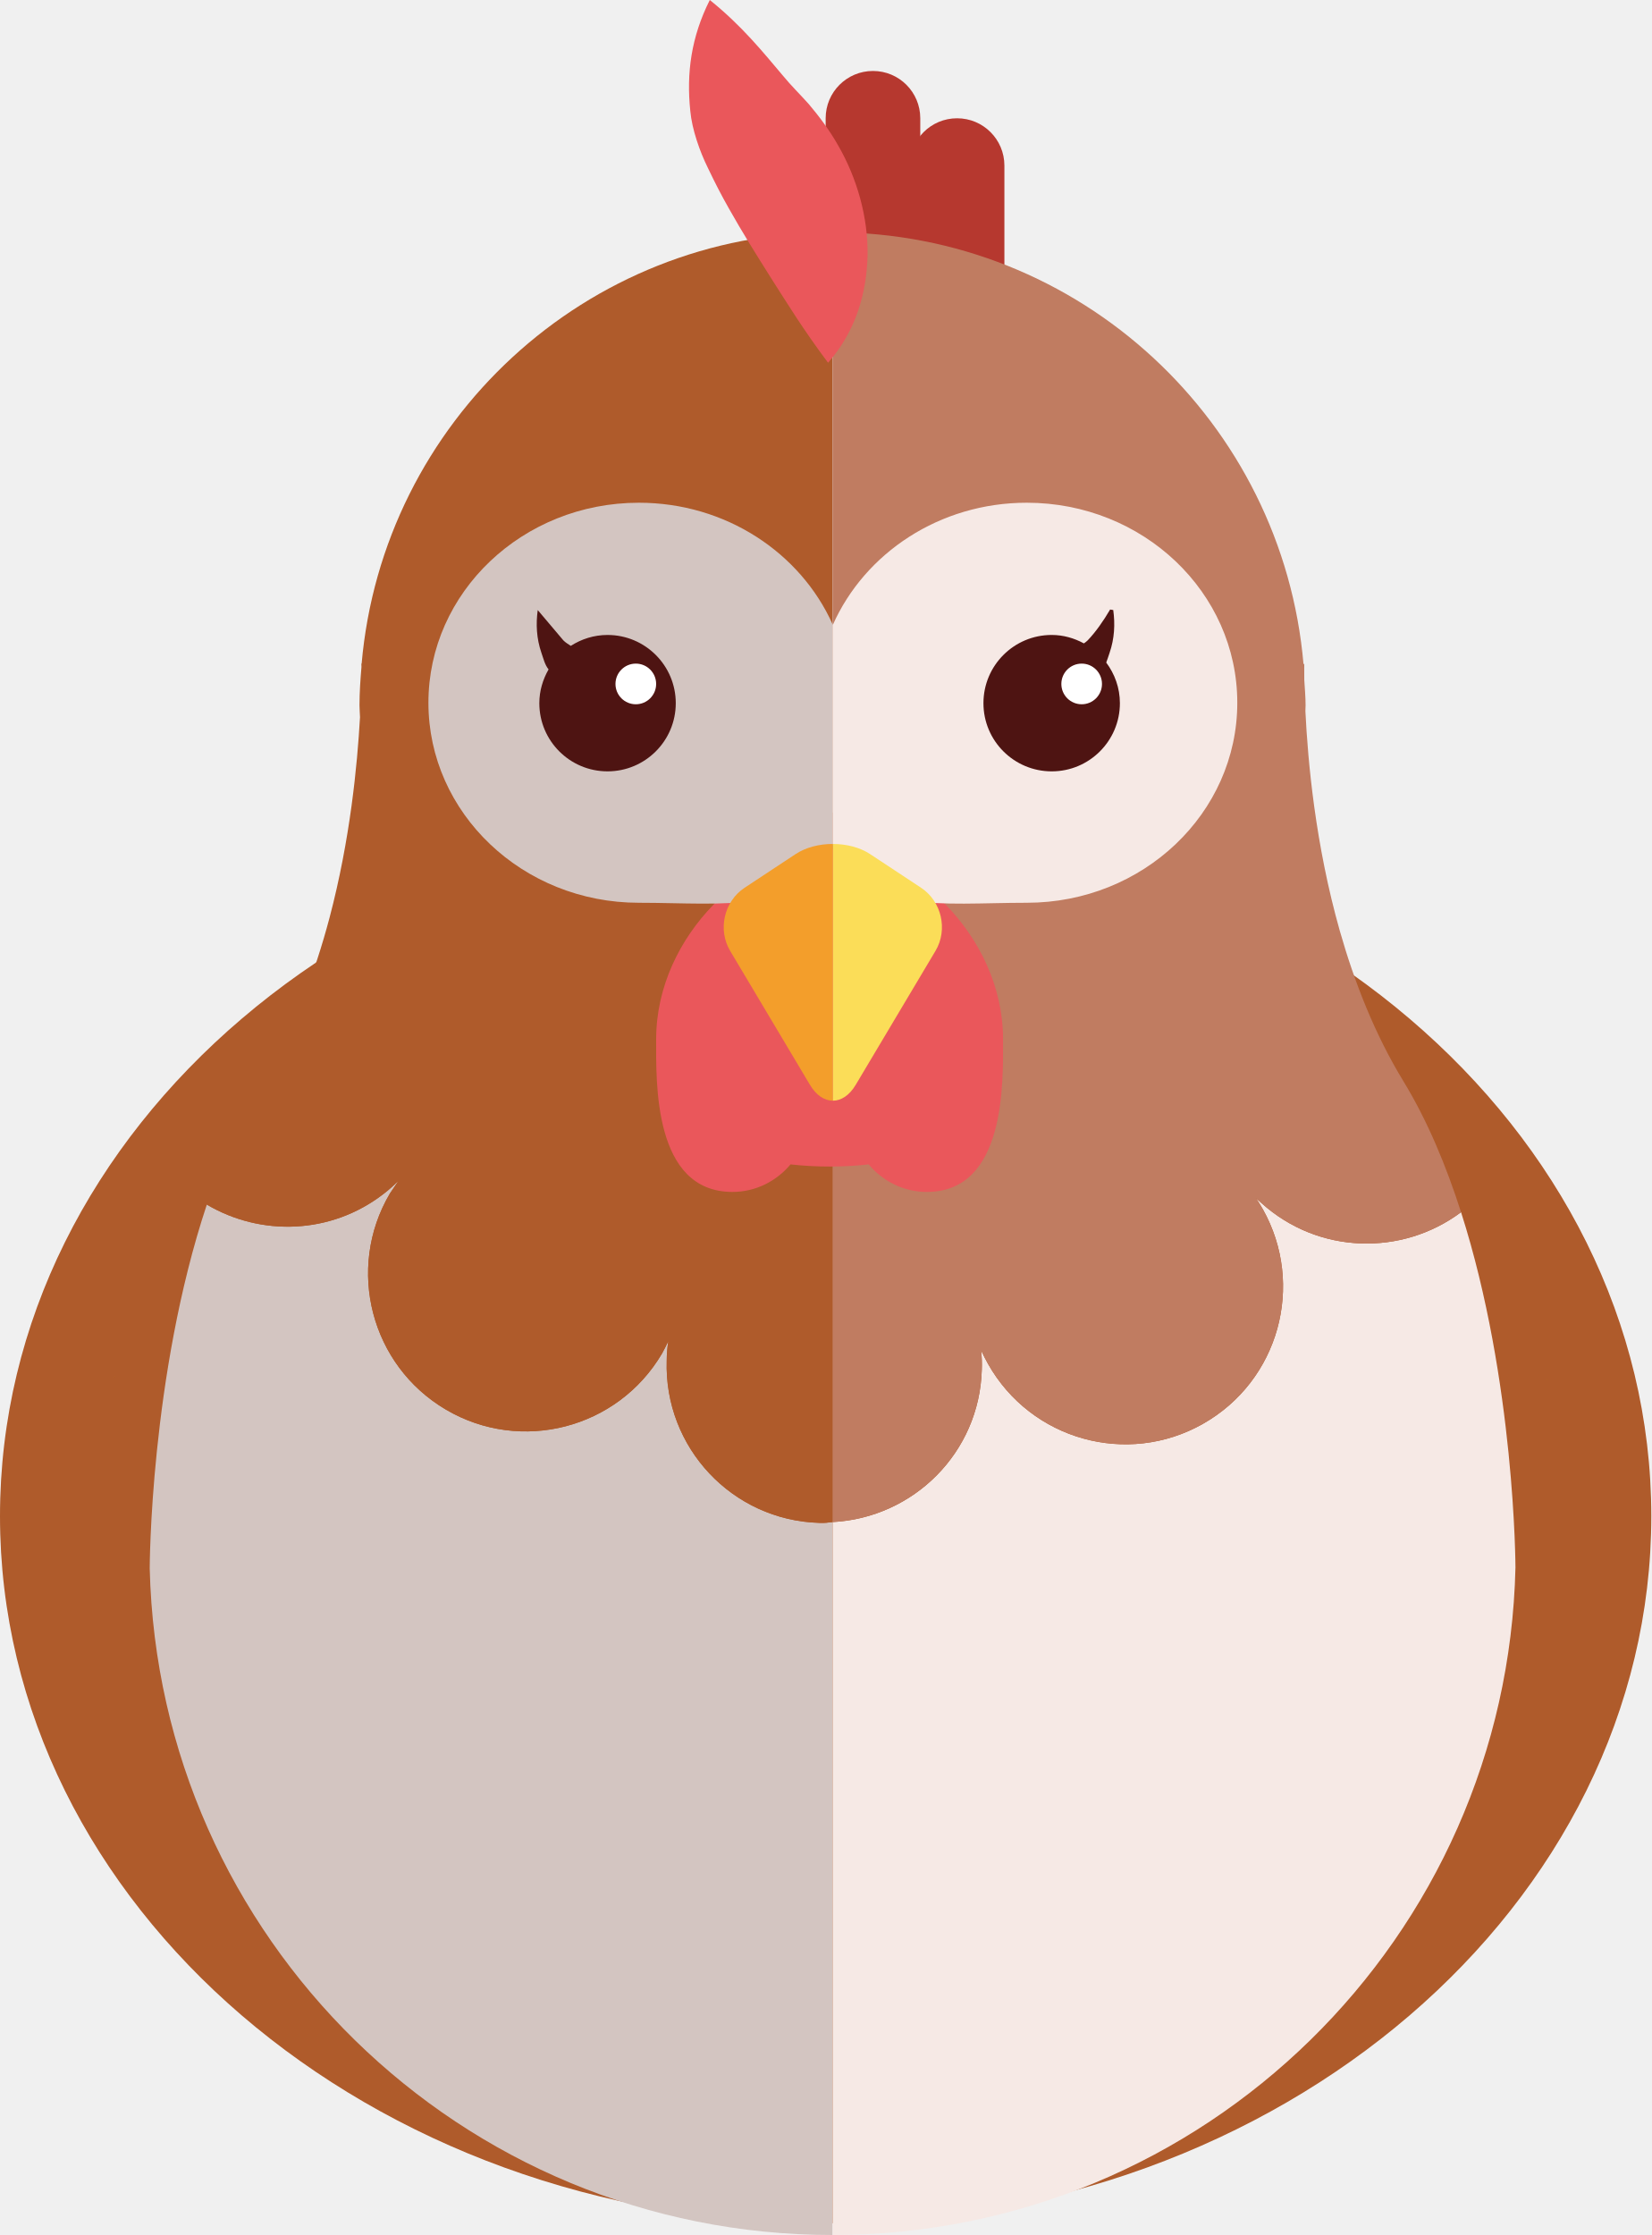
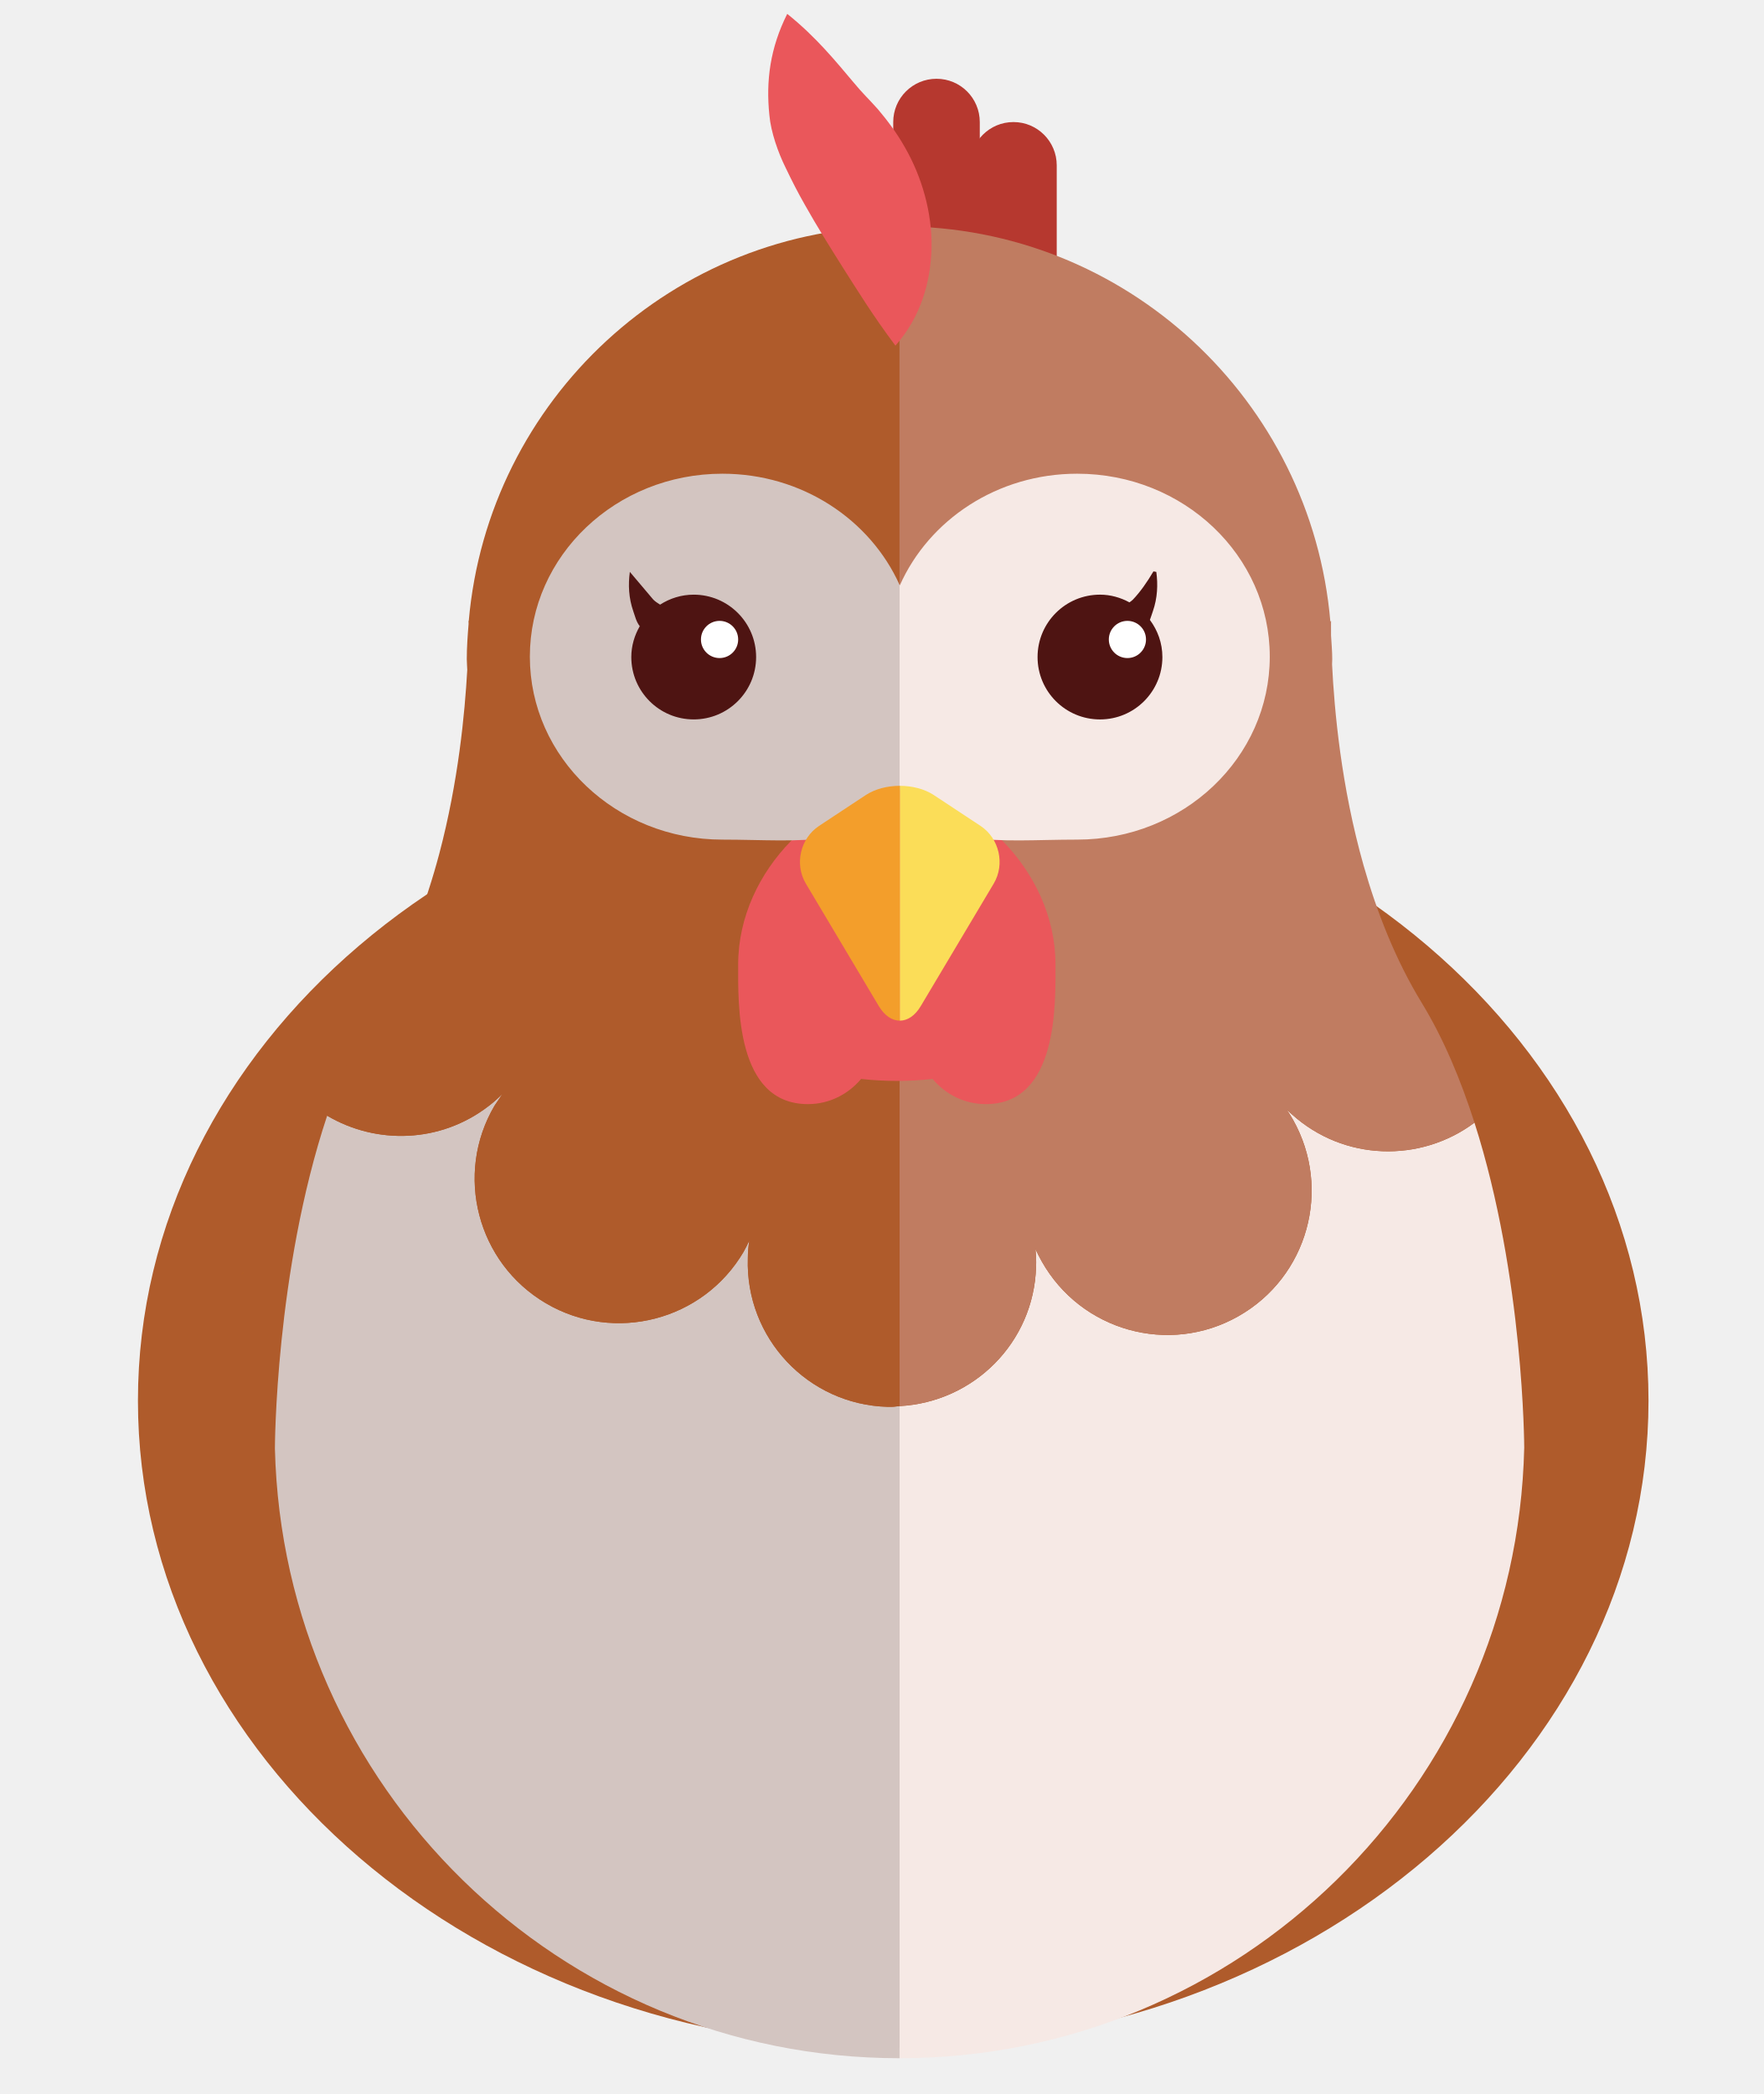
- <svg xmlns="http://www.w3.org/2000/svg" version="1.1" width="108.926" height="147.419" id="svg13167">
-   <defs id="defs13169" />
-   <g transform="translate(-320.5369,-458.6526)" id="layer1">
-     <g transform="matrix(1.25,0,0,-1.25,429.4631,558.6587)" id="g4002">
-       <path d="m 0,0 c 0,-20.505 -19.508,-37.317 -43.57,-37.317 -24.064,0 -43.571,16.812 -43.571,37.317 0,20.506 19.507,37.129 43.571,37.129 C -19.508,37.129 0,20.506 0,0" id="path4004" style="fill:#af5b2b;fill-opacity:1;fill-rule:nonzero;stroke:none" />
-     </g>
-     <g transform="matrix(1.25,0,0,-1.25,378.1216,479.9758)" id="g4006">
-       <path d="m 0,0 c -1.38,0 -2.497,1.117 -2.497,2.497 l 0,8.32 c 0,1.38 1.117,2.497 2.497,2.497 1.38,0 2.496,-1.117 2.496,-2.497 l 0,-8.32 C 2.496,1.117 1.38,0 0,0" id="path4008" style="fill:#b6382f;fill-opacity:1;fill-rule:nonzero;stroke:none" />
-     </g>
-     <g transform="matrix(1.25,0,0,-1.25,383.6709,483.0966)" id="g4010">
-       <path d="m 0,0 c -1.381,0 -2.497,1.117 -2.497,2.497 l 0,8.32 c 0,1.38 1.116,2.497 2.497,2.497 1.378,0 2.496,-1.117 2.496,-2.497 l 0,-8.32 C 2.496,1.117 1.378,0 0,0" id="path4012" style="fill:#b6382f;fill-opacity:1;fill-rule:nonzero;stroke:none" />
-     </g>
-     <g transform="matrix(1.25,0,0,-1.25,327.958,549.5674)" id="g4014">
-       <path d="M 0,0 C 0.021,0.018 0.045,0.034 0.067,0.05 0.091,0.072 0.115,0.092 0.14,0.114 l 0,-0.016 C 0.095,0.063 0.045,0.034 0,0" id="path4016" style="fill:#b66916;fill-opacity:1;fill-rule:nonzero;stroke:none" />
-     </g>
-     <g transform="matrix(1.25,0,0,-1.25,422.5369,549.6273)" id="g4018">
-       <path d="m 0,0 c 0,0.007 -0.003,0.01 -0.003,0.017 0.026,-0.021 0.048,-0.04 0.07,-0.06 C 0.092,-0.06 0.113,-0.077 0.136,-0.093 0.092,-0.06 0.042,-0.032 0,0" id="path4020" style="fill:#b66916;fill-opacity:1;fill-rule:nonzero;stroke:none" />
-     </g>
-     <g transform="matrix(1.25,0,0,-1.25,374.8965,559.1006)" id="g4022">
-       <path d="m 0,0 -0.249,0 c -4.594,0.13 -8.203,3.974 -8.055,8.569 0,0.349 0.033,0.681 0.082,1.016 -0.097,-0.217 -0.215,-0.433 -0.331,-0.65 -2.331,-3.961 -7.439,-5.291 -11.4,-2.961 -3.962,2.328 -5.293,7.437 -2.964,11.399 0.153,0.233 0.303,0.448 0.451,0.667 -0.251,-0.234 -0.5,-0.469 -0.785,-0.684 -2.78,-2.148 -6.475,-2.244 -9.322,-0.561 -3.005,-9.037 -3.014,-19.199 -3.014,-19.199 0.471,-19.505 16.418,-35.173 36.033,-35.173 l 0.003,0 0,37.619 C 0.296,0.036 0.156,0 0,0" id="path4024" style="fill:#d3c5c1;fill-opacity:1;fill-rule:nonzero;stroke:none" />
-     </g>
-     <g transform="matrix(1.25,0,0,-1.25,345.8327,537.4049)" id="g4026">
-       <path d="M 0,0 C 0.285,0.215 0.534,0.449 0.785,0.683 0.637,0.465 0.487,0.25 0.334,0.017 c -2.329,-3.962 -0.998,-9.071 2.964,-11.399 3.961,-2.331 9.069,-1 11.4,2.961 0.116,0.217 0.234,0.432 0.331,0.65 -0.05,-0.335 -0.082,-0.667 -0.082,-1.017 -0.148,-4.594 3.461,-8.438 8.055,-8.568 l 0.249,0 c 0.156,0 0.296,0.035 0.449,0.042 l 0,68.058 -0.003,0 c -13.044,0 -23.738,-10.01 -24.85,-22.767 l -0.014,0.017 c 0,0 0.003,-0.073 0.005,-0.189 -0.056,-0.671 -0.104,-1.34 -0.104,-2.024 0,-0.209 0.022,-0.414 0.027,-0.623 C -1.381,22.643 -1.753,18.714 -2.848,14.571 -3.62,11.663 -4.741,8.652 -6.397,5.948 -7.603,3.979 -8.558,1.743 -9.322,-0.562 -6.475,-2.244 -2.78,-2.148 0,0" id="path4028" style="fill:#af5b2b;fill-opacity:1;fill-rule:nonzero;stroke:none" />
-     </g>
-     <g transform="matrix(1.25,0,0,-1.25,420.502,562.0467)" id="g4030">
-       <path d="m 0,0 c 0,0 -0.013,9.833 -2.871,18.751 -3.119,-2.331 -7.536,-2.223 -10.531,0.479 -0.1,0.084 -0.2,0.184 -0.298,0.265 0.132,-0.181 0.249,-0.382 0.365,-0.58 2.248,-3.997 0.85,-9.069 -3.162,-11.335 -3.994,-2.263 -9.07,-0.848 -11.334,3.163 -0.134,0.234 -0.248,0.466 -0.365,0.714 0.034,-0.348 0.05,-0.682 0.034,-1.03 -0.129,-4.358 -3.589,-7.797 -7.873,-8.028 l 0,-37.619 C -16.402,-35.22 -0.447,-19.527 0,0" id="path4032" style="fill:#f6e9e5;fill-opacity:1;fill-rule:nonzero;stroke:none" />
-     </g>
-     <g transform="matrix(1.25,0,0,-1.25,385.2994,549.0127)" id="g4034">
-       <path d="M 0,0 C 0.016,0.348 0,0.682 -0.034,1.03 0.083,0.782 0.197,0.55 0.331,0.316 c 2.264,-4.011 7.34,-5.426 11.334,-3.164 4.012,2.267 5.41,7.339 3.162,11.335 -0.116,0.199 -0.233,0.4 -0.365,0.581 0.099,-0.081 0.198,-0.181 0.298,-0.265 2.995,-2.702 7.412,-2.81 10.531,-0.479 -0.783,2.446 -1.77,4.827 -3.041,6.91 -1.518,2.489 -2.588,5.234 -3.352,7.918 -1.301,4.581 -1.692,8.982 -1.821,11.612 0,0.101 0.01,0.201 0.01,0.303 0,0.455 -0.043,0.899 -0.069,1.347 -0.005,0.537 0,0.866 0,0.866 L 16.979,37.222 C 15.884,49.998 5.186,60.03 -7.873,60.03 l 0,-68.058 C -3.589,-7.797 -0.129,-4.358 0,0" id="path4036" style="fill:#c07c61;fill-opacity:1;fill-rule:nonzero;stroke:none" />
-     </g>
-     <g transform="matrix(1.25,0,0,-1.25,367.3574,458.6526)" id="g4038">
-       <path d="M 0,0 C 1.696,-1.361 2.82,-2.767 3.829,-3.957 4.342,-4.58 4.707,-4.914 5.222,-5.491 5.743,-6.106 6.32,-6.864 6.794,-7.71 c 0.967,-1.687 1.564,-3.736 1.532,-5.758 -0.047,-2.026 -0.631,-4.025 -2.085,-5.671 -1.317,1.754 -2.183,3.178 -3.008,4.466 -0.813,1.291 -1.523,2.422 -2.236,3.692 -0.363,0.638 -0.711,1.309 -1.101,2.128 -0.42,0.847 -0.839,2.032 -0.925,3.002 C -1.237,-3.862 -0.986,-1.965 0,0" id="path4040" style="fill:#ea575b;fill-opacity:1;fill-rule:nonzero;stroke:none" />
-     </g>
-     <g transform="matrix(1.25,0,0,-1.25,386.7019,527.2188)" id="g4042">
-       <path d="m 0,0 0,0.013 c 0,5.547 -5.017,10.044 -9.153,10.044 -4.136,0 -9.153,-4.497 -9.153,-10.044 0,-2.22 -0.173,-8.055 4.025,-8.055 1.235,0 2.328,0.573 3.066,1.452 0.694,-0.077 1.39,-0.112 2.062,-0.112 0.674,0 1.368,0.035 2.063,0.112 0.737,-0.879 1.83,-1.452 3.069,-1.452 C 0.166,-8.042 0,-2.23 0,0" id="path4044" style="fill:#ea575b;fill-opacity:1;fill-rule:nonzero;stroke:none" />
-     </g>
-     <g transform="matrix(1.25,0,0,-1.25,362.6809,491.8123)" id="g4046">
-       <path d="m 0,0 c -6.133,0 -11.107,-4.724 -11.107,-10.555 0,-5.828 4.974,-10.554 11.107,-10.554 4.59,0 8.526,-0.666 10.222,3.086 l 0,11.609 C 8.526,-2.644 4.59,0 0,0" id="path4048" style="fill:#d3c5c1;fill-opacity:1;fill-rule:nonzero;stroke:none" />
-     </g>
-     <g transform="matrix(1.25,0,0,-1.25,388.2669,518.1984)" id="g4050">
-       <path d="m 0,0 c 6.136,0 11.109,4.726 11.109,10.554 0,5.831 -4.973,10.555 -11.109,10.555 -4.602,0 -8.547,-2.655 -10.232,-6.44 -0.006,0.01 -0.011,0.017 -0.015,0.026 l 0,-11.609 c 0.004,0.009 0.009,0.018 0.015,0.028 C -8.547,-0.673 -4.602,0 0,0" id="path4052" style="fill:#f6e9e5;fill-opacity:1;fill-rule:nonzero;stroke:none" />
-     </g>
-     <g transform="matrix(1.25,0,0,-1.25,373.0141,514.9898)" id="g4054">
-       <path d="m 0,0 -2.69,-1.776 c -1.082,-0.715 -1.427,-2.211 -0.762,-3.327 l 4.213,-7.073 c 0.333,-0.557 0.77,-0.835 1.209,-0.835 l 0,13.548 C 1.253,0.537 0.542,0.358 0,0" id="path4056" style="fill:#f39e2b;fill-opacity:1;fill-rule:nonzero;stroke:none" />
-     </g>
-     <g transform="matrix(1.25,0,0,-1.25,376.9815,530.2096)" id="g4058">
-       <path d="M 0,0 4.213,7.073 C 4.877,8.189 4.534,9.685 3.452,10.4 l -2.69,1.776 c -0.54,0.358 -1.256,0.536 -1.966,0.536 l 0,-13.547 C -0.77,-0.835 -0.332,-0.558 0,0" id="path4060" style="fill:#fbdd58;fill-opacity:1;fill-rule:nonzero;stroke:none" />
-     </g>
-     <g transform="matrix(1.25,0,0,-1.25,360.613,500.5343)" id="g4062">
-       <path d="m 0,0 c -0.716,0 -1.378,-0.215 -1.939,-0.575 -0.126,0.085 -0.272,0.166 -0.393,0.29 l -1.352,1.599 c -0.101,-0.737 -0.068,-1.498 0.196,-2.262 0.099,-0.273 0.171,-0.618 0.376,-0.87 C -3.414,-2.346 -3.6,-2.949 -3.6,-3.6 c 0,-1.988 1.612,-3.597 3.6,-3.597 1.986,0 3.6,1.609 3.6,3.597 C 3.6,-1.611 1.986,0 0,0" id="path4064" style="fill:#4e1412;fill-opacity:1;fill-rule:nonzero;stroke:none" />
-     </g>
-     <g transform="matrix(1.25,0,0,-1.25,393.5085,502.3549)" id="g4066">
-       <path d="M 0,0 C 0.067,0.172 0.118,0.351 0.175,0.509 0.438,1.273 0.471,2.033 0.37,2.771 L 0.205,2.799 C -0.157,2.183 -0.558,1.611 -0.979,1.172 -1.042,1.109 -1.109,1.059 -1.18,1.012 c -0.507,0.274 -1.08,0.445 -1.697,0.445 -1.991,0 -3.603,-1.611 -3.603,-3.6 0,-1.988 1.612,-3.598 3.603,-3.598 1.985,0 3.598,1.61 3.598,3.598 C 0.721,-1.336 0.447,-0.6 0,0" id="path4068" style="fill:#4e1412;fill-opacity:1;fill-rule:nonzero;stroke:none" />
-     </g>
-     <g transform="matrix(1.25,0,0,-1.25,363.8186,503.7654)" id="g4070">
-       <path d="m 0,0 c 0,-0.592 -0.48,-1.072 -1.073,-1.072 -0.592,0 -1.073,0.48 -1.073,1.072 0,0.592 0.481,1.073 1.073,1.073 C -0.48,1.073 0,0.592 0,0" id="path4072" style="fill:#ffffff;fill-opacity:1;fill-rule:nonzero;stroke:none" />
-     </g>
-     <g transform="matrix(1.25,0,0,-1.25,393.2278,503.7654)" id="g4074">
-       <path d="m 0,0 c 0,-0.592 -0.48,-1.072 -1.071,-1.072 -0.594,0 -1.073,0.48 -1.073,1.072 0,0.592 0.479,1.073 1.073,1.073 C -0.48,1.073 0,0.592 0,0" id="path4076" style="fill:#ffffff;fill-opacity:1;fill-rule:nonzero;stroke:none" />
-     </g>
+ <svg xmlns="http://www.w3.org/2000/svg" width="160" height="190" viewBox="0 0 160 190">
+   <g fill="none" fill-rule="evenodd" transform="translate(10)">
+     <path fill="#AF5B2B" d="M138.411,59.768 C138.411,27.517 107.727,1.074 69.882,1.074 C32.033,1.074 1.351,27.517 1.351,59.768 C1.351,92.021 32.033,118.166 69.882,118.166 C107.727,118.166 138.411,92.021 138.411,59.768" transform="matrix(1 0 0 -1 1.165 186.862)" />
+     <path fill="#B6382F" d="M4.719,0 C2.548,0 0.791,1.757 0.791,3.927 L0.791,17.013 C0.791,19.184 2.548,20.941 4.719,20.941 C6.889,20.941 8.644,19.184 8.644,17.013 L8.644,3.927 C8.644,1.757 6.889,0 4.719,0" transform="matrix(1 0 0 -1 70.256 28.089)" />
+     <path fill="#B6382F" d="M4.719,0 C2.546,0 0.791,1.757 0.791,3.927 L0.791,17.013 C0.791,19.184 2.546,20.941 4.719,20.941 C6.886,20.941 8.644,19.184 8.644,17.013 L8.644,3.927 C8.644,1.757 6.886,0 4.719,0" transform="matrix(1 0 0 -1 77.238 32.016)" />
+     <path fill="#B66916" d="M1.573,1.573 C1.606,1.601 1.644,1.626 1.678,1.651 C1.716,1.686 1.754,1.718 1.793,1.752 L1.793,1.727 C1.722,1.672 1.644,1.626 1.573,1.573" transform="matrix(1 0 0 -1 10.282 117.227)" />
+     <path fill="#B66916" d="M1.573,1.573 C1.573,1.584 1.568,1.589 1.568,1.6 C1.609,1.567 1.644,1.537 1.678,1.505 C1.718,1.478 1.751,1.452 1.787,1.427 C1.718,1.478 1.639,1.523 1.573,1.573" transform="matrix(1 0 0 -1 129.288 117.303)" />
+     <path fill="#D3C5C1" d="M56.623,59.768 L56.231,59.768 C49.005,59.973 43.329,66.019 43.562,73.246 C43.562,73.795 43.613,74.317 43.691,74.844 C43.538,74.503 43.352,74.163 43.17,73.822 C39.504,67.592 31.47,65.5 25.239,69.164 C19.008,72.826 16.914,80.862 20.578,87.093 C20.818,87.46 21.054,87.798 21.287,88.142 C20.892,87.774 20.5,87.405 20.052,87.067 C15.68,83.688 9.868,83.537 5.39,86.184 C0.664,71.97 0.65,55.987 0.65,55.987 C1.39,25.309 26.473,0.665 57.324,0.665 L57.329,0.665 L57.329,59.834 C57.088,59.825 56.868,59.768 56.623,59.768" transform="matrix(1 0 0 -1 14.294 187.418)" />
+     <path fill="#AF5B2B" d="M15.728,28.311 C16.177,28.649 16.568,29.017 16.963,29.386 C16.73,29.043 16.494,28.704 16.254,28.338 C12.591,22.106 14.684,14.071 20.916,10.409 C27.146,6.743 35.18,8.836 38.846,15.066 C39.029,15.408 39.214,15.746 39.367,16.089 C39.288,15.562 39.238,15.04 39.238,14.489 C39.005,7.263 44.681,1.217 51.907,1.013 L52.299,1.013 C52.544,1.013 52.764,1.068 53.005,1.079 L53.005,108.124 L53,108.124 C32.484,108.124 15.664,92.38 13.915,72.315 L13.893,72.342 C13.893,72.342 13.898,72.227 13.901,72.044 C13.813,70.989 13.737,69.937 13.737,68.861 C13.737,68.532 13.772,68.21 13.78,67.881 C13.556,63.925 12.971,57.746 11.249,51.229 C10.035,46.655 8.272,41.92 5.667,37.667 C3.77,34.57 2.268,31.053 1.066,27.427 C5.544,24.782 11.356,24.933 15.728,28.311" transform="matrix(1 0 0 -1 18.617 128.662)" />
+     <path fill="#F6E9E5" d="M58.195,56.623 C58.195,56.623 58.175,72.088 53.68,86.115 C48.774,82.449 41.827,82.619 37.116,86.868 C36.959,87 36.801,87.158 36.647,87.285 C36.855,87 37.039,86.684 37.221,86.373 C40.757,80.086 38.558,72.109 32.248,68.545 C25.966,64.985 17.982,67.211 14.421,73.52 C14.211,73.888 14.031,74.253 13.847,74.643 C13.901,74.095 13.926,73.57 13.901,73.023 C13.698,66.168 8.256,60.759 1.518,60.396 L1.518,1.227 C32.398,1.227 57.492,25.91 58.195,56.623" transform="matrix(1 0 0 -1 70.105 187.98)" />
+     <path fill="#C07C61" d="M12.583,14.156 C12.608,14.703 12.583,15.228 12.529,15.776 C12.713,15.386 12.893,15.021 13.103,14.653 C16.664,8.344 24.648,6.118 30.93,9.676 C37.24,13.242 39.439,21.219 35.903,27.504 C35.721,27.817 35.537,28.134 35.329,28.418 C35.485,28.291 35.641,28.134 35.798,28.001 C40.509,23.752 47.456,23.582 52.362,27.248 C51.13,31.095 49.578,34.84 47.579,38.116 C45.191,42.031 43.508,46.349 42.306,50.57 C40.26,57.775 39.645,64.698 39.442,68.834 C39.442,68.993 39.458,69.15 39.458,69.311 C39.458,70.026 39.39,70.725 39.35,71.429 C39.342,72.274 39.35,72.791 39.35,72.791 L39.288,72.7 C37.566,92.795 20.74,108.574 0.2,108.574 L0.2,1.529 C6.938,1.892 12.38,7.301 12.583,14.156" transform="matrix(1 0 0 -1 71.423 129.112)" />
+     <path fill="#EA575B" d="M3.146,31.457 C5.813,29.316 7.581,27.105 9.168,25.233 C9.975,24.253 10.549,23.728 11.359,22.82 C12.179,21.853 13.086,20.661 13.832,19.33 C15.353,16.677 16.292,13.454 16.241,10.274 C16.167,7.087 15.249,3.943 12.962,1.354 C10.89,4.113 9.528,6.353 8.231,8.379 C6.952,10.409 5.835,12.188 4.714,14.186 C4.143,15.189 3.596,16.244 2.982,17.533 C2.322,18.865 1.663,20.729 1.527,22.254 C1.2,25.383 1.595,28.366 3.146,31.457" transform="matrix(1 0 0 -1 58.284 32.715)" />
+     <path fill="#EA575B" d="M29.884,14.156 L29.884,14.176 C29.884,22.901 21.993,29.974 15.488,29.974 C8.983,29.974 1.092,22.901 1.092,14.176 C1.092,10.684 0.819,1.507 7.422,1.507 C9.365,1.507 11.084,2.408 12.245,3.791 C13.336,3.669 14.431,3.614 15.488,3.614 C16.548,3.614 17.639,3.669 18.733,3.791 C19.892,2.408 21.611,1.507 23.56,1.507 C30.145,1.507 29.884,10.648 29.884,14.156" transform="matrix(1 0 0 -1 55.886 101.69)" />
+     <path fill="#D3C5C1" d="M18.874,34.603 C9.228,34.603 1.405,27.173 1.405,18.001 C1.405,8.835 9.228,1.401 18.874,1.401 C26.094,1.401 32.284,0.354 34.952,6.255 L34.952,24.514 C32.284,30.444 26.094,34.603 18.874,34.603" transform="matrix(1 0 0 -1 36.671 77.585)" />
+     <path fill="#F6E9E5" d="M17.301,1.573 C26.952,1.573 34.774,9.006 34.774,18.173 C34.774,27.344 26.952,34.774 17.301,34.774 C10.063,34.774 3.858,30.598 1.208,24.645 C1.199,24.661 1.191,24.672 1.184,24.686 L1.184,6.427 C1.191,6.441 1.199,6.455 1.208,6.471 C3.858,0.514 10.063,1.573 17.301,1.573" transform="matrix(1 0 0 -1 70.438 77.756)" />
+     <path fill="#F39E2B" d="M6.291,22.02 L2.06,19.226 C0.359,18.102 -0.184,15.749 0.862,13.994 L7.488,2.869 C8.012,1.993 8.699,1.556 9.39,1.556 L9.39,22.864 C8.262,22.864 7.144,22.583 6.291,22.02" transform="matrix(1 0 0 -1 62.256 94.166)" />
+     <path fill="#FBDD58" d="M3.146,1.573 L9.772,12.698 C10.816,14.453 10.277,16.806 8.575,17.93 L4.344,20.724 C3.495,21.287 2.369,21.567 1.252,21.567 L1.252,0.26 C1.935,0.26 2.624,0.695 3.146,1.573" transform="matrix(1 0 0 -1 70.394 92.87)" />
+     <path fill="#4E1412" d="M6.291,12.583 C5.165,12.583 4.124,12.245 3.242,11.678 C3.043,11.812 2.814,11.939 2.624,12.135 L0.497,14.65 C0.338,13.49 0.39,12.293 0.805,11.092 C0.961,10.662 1.074,10.12 1.397,9.723 C0.922,8.893 0.629,7.944 0.629,6.921 C0.629,3.794 3.165,1.263 6.291,1.263 C9.415,1.263 11.954,3.794 11.954,6.921 C11.954,10.049 9.415,12.583 6.291,12.583" transform="matrix(1 0 0 -1 46.652 66.54)" />
+     <path fill="#4E1412" d="M11.01,9.437 C11.115,9.708 11.196,9.989 11.285,10.238 C11.699,11.439 11.751,12.635 11.592,13.795 L11.332,13.839 C10.763,12.871 10.132,11.971 9.47,11.28 C9.371,11.181 9.266,11.103 9.154,11.029 C8.357,11.46 7.455,11.729 6.485,11.729 C3.353,11.729 0.818,9.195 0.818,6.066 C0.818,2.94 3.353,0.407 6.485,0.407 C9.607,0.407 12.144,2.94 12.144,6.066 C12.144,7.336 11.713,8.493 11.01,9.437" transform="matrix(1 0 0 -1 83.325 65.685)" />
+     <path fill="#FFF" d="M4.719,3.146 C4.719,2.215 3.964,1.46 3.031,1.46 C2.1,1.46 1.343,2.215 1.343,3.146 C1.343,4.077 2.1,4.833 3.031,4.833 C3.964,4.833 4.719,4.077 4.719,3.146" transform="matrix(1 0 0 -1 52.258 61.169)" />
+     <path fill="#FFF" d="M4.719,3.146 C4.719,2.215 3.964,1.46 3.034,1.46 C2.1,1.46 1.346,2.215 1.346,3.146 C1.346,4.077 2.1,4.833 3.034,4.833 C3.964,4.833 4.719,4.077 4.719,3.146" transform="matrix(1 0 0 -1 89.263 61.169)" />
  </g>
</svg>
